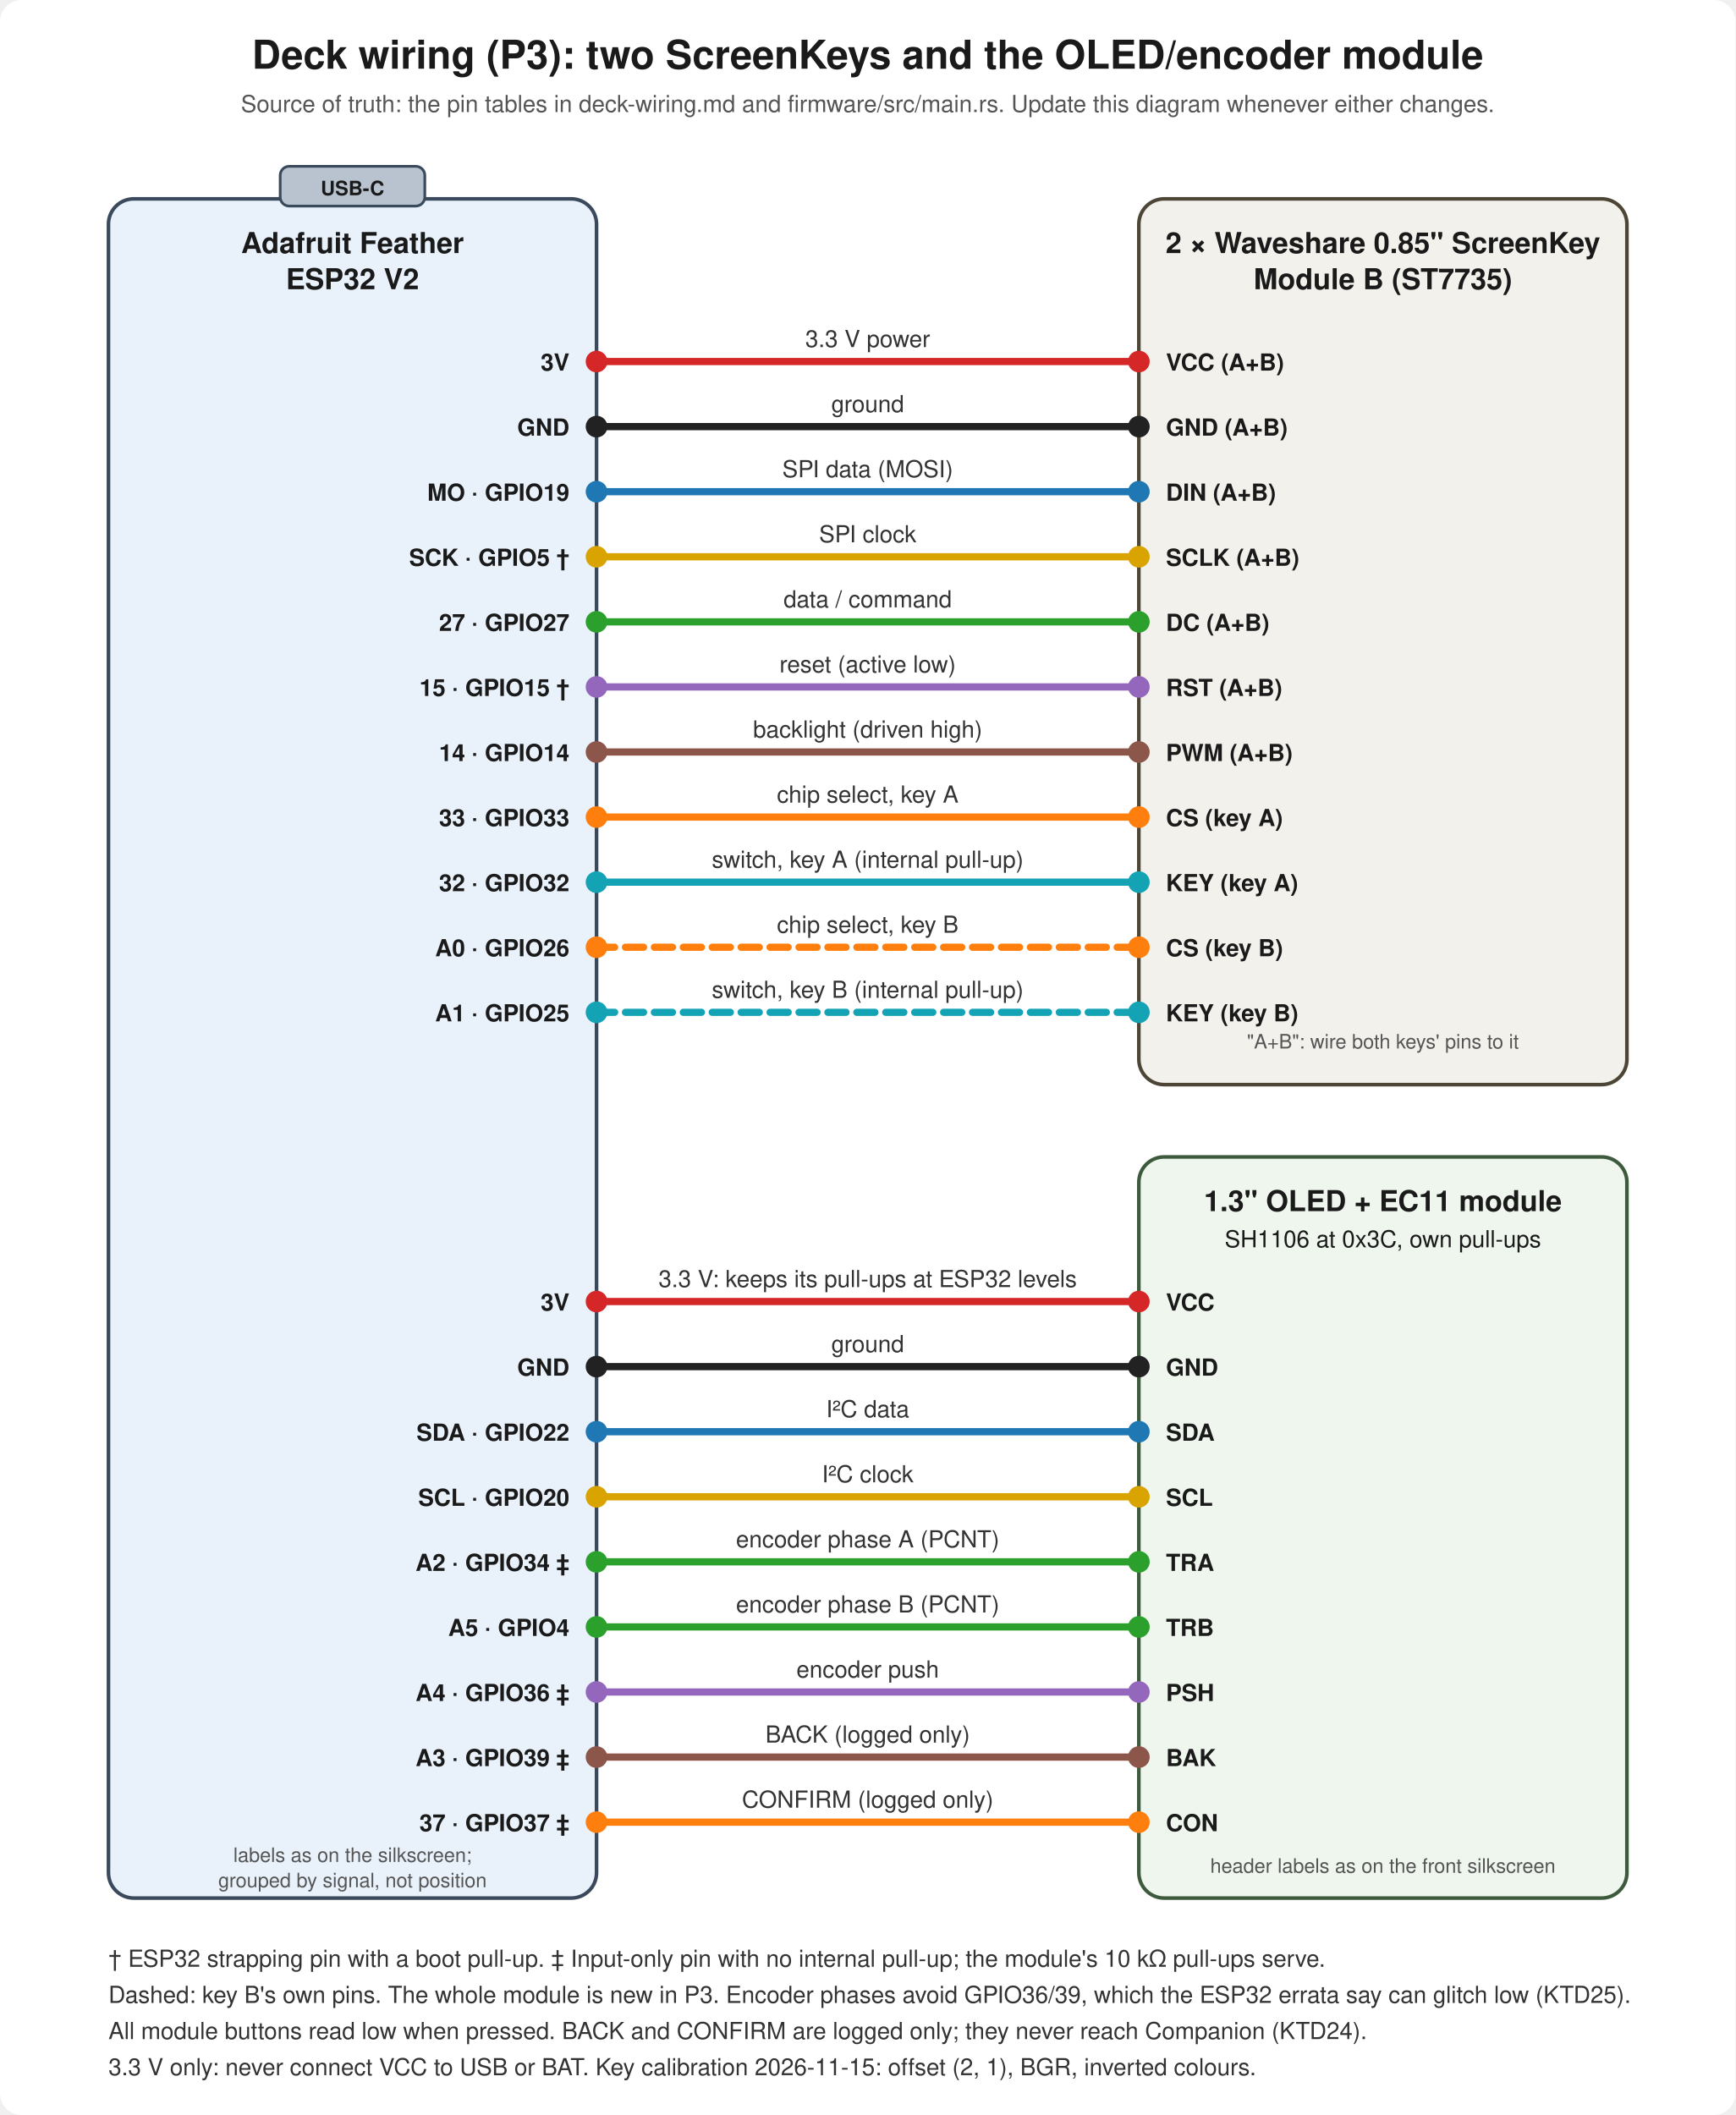
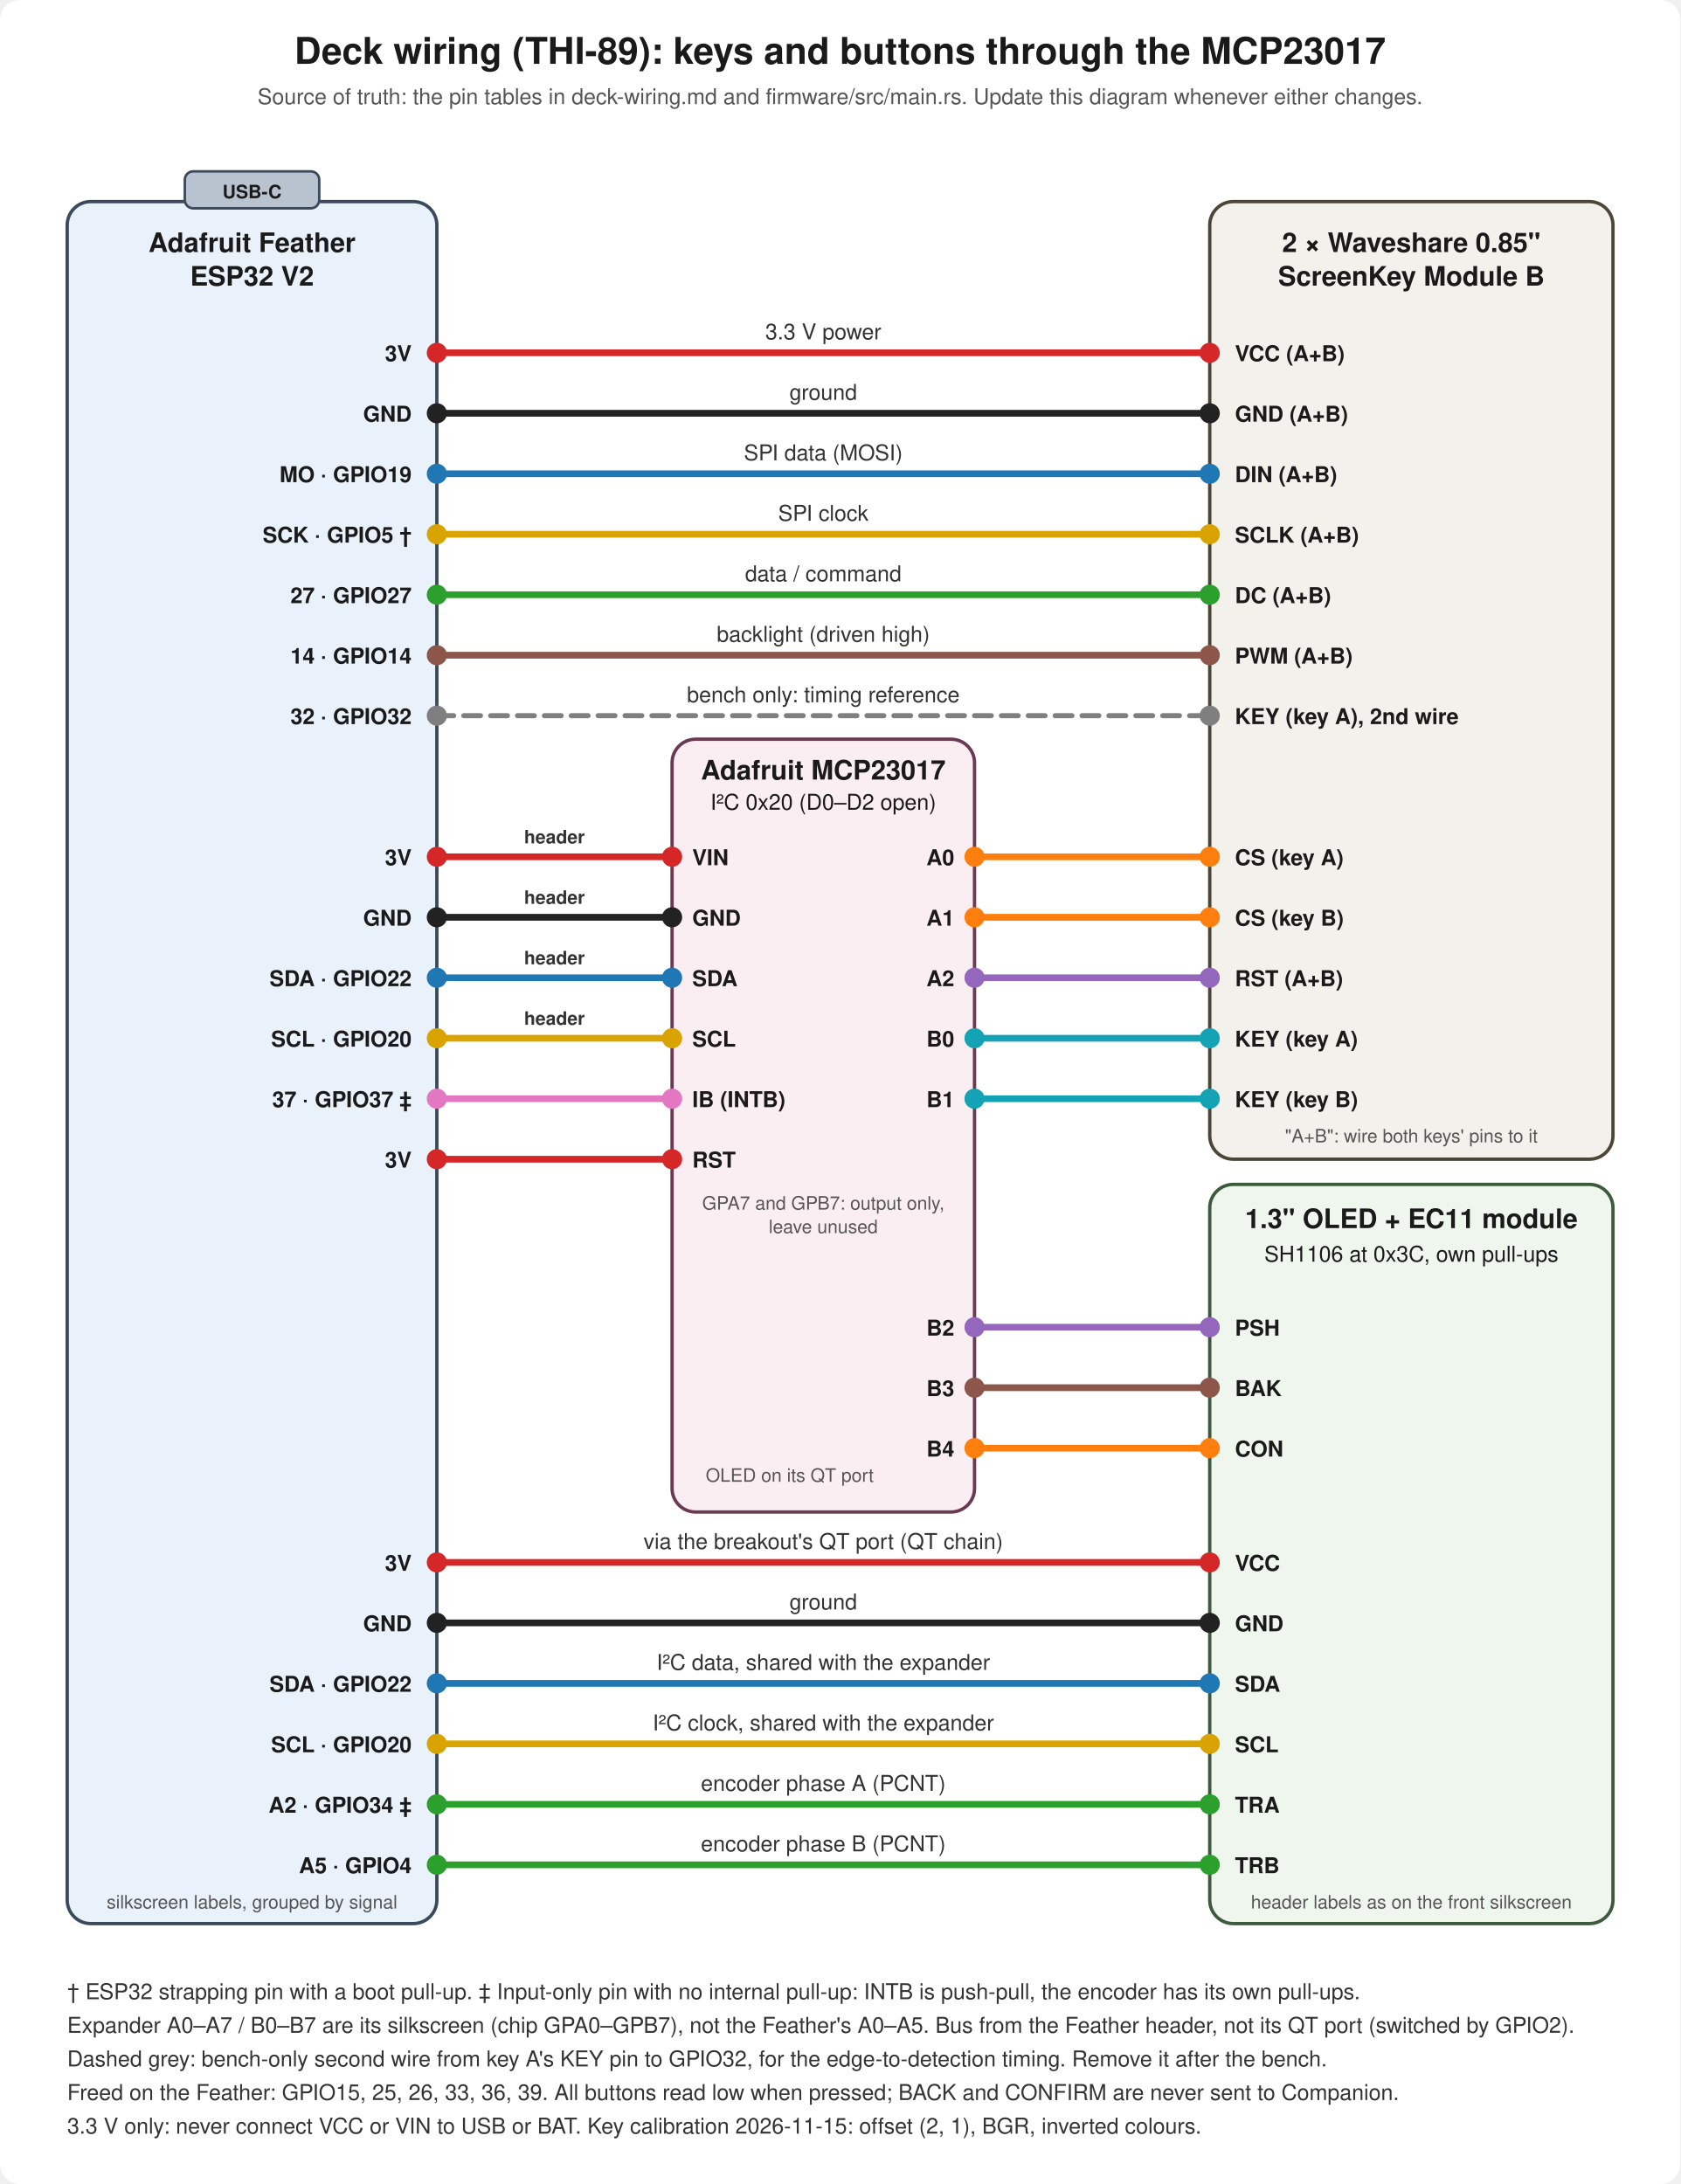
- <svg xmlns="http://www.w3.org/2000/svg" width="960" height="1170" viewBox="0 0 960 1170" font-family="Helvetica, Arial, sans-serif" role="img" aria-labelledby="title desc">
-   <rect x="0" y="0" width="960" height="1170" rx="12" fill="#ffffff" />
-   <text x="480" y="38" text-anchor="middle" font-size="22" font-weight="700" fill="#1a1a1a">Deck wiring (P3): two ScreenKeys and the OLED/encoder module</text>
-   <text x="480" y="62" text-anchor="middle" font-size="13" fill="#555">Source of truth: the pin tables in deck-wiring.md and firmware/src/main.rs. Update this diagram whenever either changes.</text>
-   <rect x="60" y="110" width="270" height="940" rx="14" fill="#e9f1fb" stroke="#3a4a5c" stroke-width="2" />
-   <rect x="155" y="92" width="80" height="22" rx="5" fill="#b9c3cf" stroke="#3a4a5c" stroke-width="1.5" />
-   <text x="195" y="108" text-anchor="middle" font-size="11" font-weight="700" fill="#1a1a1a">USB-C</text>
-   <text x="195" y="140" text-anchor="middle" font-size="16" font-weight="700" fill="#1a1a1a">Adafruit Feather</text>
-   <text x="195" y="160" text-anchor="middle" font-size="16" font-weight="700" fill="#1a1a1a">ESP32 V2</text>
-   <text x="195" y="1030" text-anchor="middle" font-size="11" fill="#555">labels as on the silkscreen;</text>
-   <text x="195" y="1044" text-anchor="middle" font-size="11" fill="#555">grouped by signal, not position</text>
-   <rect x="630" y="110" width="270" height="490" rx="14" fill="#f3f1ec" stroke="#4d4636" stroke-width="2" />
-   <text x="765" y="140" text-anchor="middle" font-size="16" font-weight="700" fill="#1a1a1a">2 × Waveshare 0.85" ScreenKey</text>
-   <text x="765" y="160" text-anchor="middle" font-size="16" font-weight="700" fill="#1a1a1a">Module B (ST7735)</text>
-   <text x="765" y="580" text-anchor="middle" font-size="11" fill="#555">"A+B": wire both keys' pins to it</text>
-   <rect x="630" y="640" width="270" height="410" rx="14" fill="#eef6ee" stroke="#3d5a3d" stroke-width="2" />
-   <text x="765" y="670" text-anchor="middle" font-size="16" font-weight="700" fill="#1a1a1a">1.3" OLED + EC11 module</text>
-   <text x="765" y="690" text-anchor="middle" font-size="13" fill="#1a1a1a">SH1106 at 0x3C, own pull-ups</text>
-   <text x="765" y="1036" text-anchor="middle" font-size="11" fill="#555">header labels as on the front silkscreen</text>
+ <svg xmlns="http://www.w3.org/2000/svg" width="1000" height="1300" viewBox="0 0 1000 1300" font-family="Helvetica, Arial, sans-serif" role="img" aria-labelledby="title desc">
+   <rect x="0" y="0" width="1000" height="1300" rx="12" fill="#ffffff" />
+   <text x="500" y="38" text-anchor="middle" font-size="22" font-weight="700" fill="#1a1a1a">Deck wiring (THI-89): keys and buttons through the MCP23017</text>
+   <text x="500" y="62" text-anchor="middle" font-size="13" fill="#555">Source of truth: the pin tables in deck-wiring.md and firmware/src/main.rs. Update this diagram whenever either changes.</text>
+   <rect x="40" y="120" width="220" height="1025" rx="14" fill="#e9f1fb" stroke="#3a4a5c" stroke-width="2" />
+   <rect x="110" y="102" width="80" height="22" rx="5" fill="#b9c3cf" stroke="#3a4a5c" stroke-width="1.5" />
+   <text x="150" y="118" text-anchor="middle" font-size="11" font-weight="700" fill="#1a1a1a">USB-C</text>
+   <text x="150" y="150" text-anchor="middle" font-size="16" font-weight="700" fill="#1a1a1a">Adafruit Feather</text>
+   <text x="150" y="170" text-anchor="middle" font-size="16" font-weight="700" fill="#1a1a1a">ESP32 V2</text>
+   <text x="150" y="1136" text-anchor="middle" font-size="11" fill="#555">silkscreen labels, grouped by signal</text>
+   <rect x="400" y="440" width="180" height="460" rx="14" fill="#fbeef3" stroke="#6b3a52" stroke-width="2" />
+   <text x="490" y="464" text-anchor="middle" font-size="16" font-weight="700" fill="#1a1a1a">Adafruit MCP23017</text>
+   <text x="490" y="482" text-anchor="middle" font-size="13" fill="#1a1a1a">I²C 0x20 (D0–D2 open)</text>
+   <text x="490" y="720" text-anchor="middle" font-size="11" fill="#555">GPA7 and GPB7: output only,</text>
+   <text x="490" y="734" text-anchor="middle" font-size="11" fill="#555">leave unused</text>
+   <text x="470" y="882" text-anchor="middle" font-size="11" fill="#555">OLED on its QT port</text>
+   <text x="470" y="895" text-anchor="middle" font-size="11" fill="#555" />
+   <rect x="720" y="120" width="240" height="570" rx="14" fill="#f3f1ec" stroke="#4d4636" stroke-width="2" />
+   <text x="840" y="150" text-anchor="middle" font-size="16" font-weight="700" fill="#1a1a1a">2 × Waveshare 0.85"</text>
+   <text x="840" y="170" text-anchor="middle" font-size="16" font-weight="700" fill="#1a1a1a">ScreenKey Module B</text>
+   <text x="840" y="680" text-anchor="middle" font-size="11" fill="#555">"A+B": wire both keys' pins to it</text>
+   <rect x="720" y="705" width="240" height="440" rx="14" fill="#eef6ee" stroke="#3d5a3d" stroke-width="2" />
+   <text x="840" y="731" text-anchor="middle" font-size="16" font-weight="700" fill="#1a1a1a">1.3" OLED + EC11 module</text>
+   <text x="840" y="751" text-anchor="middle" font-size="13" fill="#1a1a1a">SH1106 at 0x3C, own pull-ups</text>
+   <text x="840" y="1136" text-anchor="middle" font-size="11" fill="#555">header labels as on the front silkscreen</text>
  <g font-size="13">
-     <line x1="330" y1="200" x2="630" y2="200" stroke="#d62728" stroke-width="4" stroke-linecap="round" />
-     <circle cx="330" cy="200" r="6" fill="#d62728" />
-     <circle cx="630" cy="200" r="6" fill="#d62728" />
-     <text x="315" y="205" text-anchor="end" font-weight="700" fill="#1a1a1a">3V</text>
-     <text x="645" y="205" font-weight="700" fill="#1a1a1a">VCC (A+B)</text>
-     <text x="480" y="192" text-anchor="middle" fill="#333">3.3 V power</text>
-     <line x1="330" y1="236" x2="630" y2="236" stroke="#222222" stroke-width="4" stroke-linecap="round" />
-     <circle cx="330" cy="236" r="6" fill="#222222" />
-     <circle cx="630" cy="236" r="6" fill="#222222" />
-     <text x="315" y="241" text-anchor="end" font-weight="700" fill="#1a1a1a">GND</text>
-     <text x="645" y="241" font-weight="700" fill="#1a1a1a">GND (A+B)</text>
-     <text x="480" y="228" text-anchor="middle" fill="#333">ground</text>
-     <line x1="330" y1="272" x2="630" y2="272" stroke="#1f77b4" stroke-width="4" stroke-linecap="round" />
-     <circle cx="330" cy="272" r="6" fill="#1f77b4" />
-     <circle cx="630" cy="272" r="6" fill="#1f77b4" />
-     <text x="315" y="277" text-anchor="end" font-weight="700" fill="#1a1a1a">MO · GPIO19</text>
-     <text x="645" y="277" font-weight="700" fill="#1a1a1a">DIN (A+B)</text>
-     <text x="480" y="264" text-anchor="middle" fill="#333">SPI data (MOSI)</text>
-     <line x1="330" y1="308" x2="630" y2="308" stroke="#d9a400" stroke-width="4" stroke-linecap="round" />
-     <circle cx="330" cy="308" r="6" fill="#d9a400" />
-     <circle cx="630" cy="308" r="6" fill="#d9a400" />
-     <text x="315" y="313" text-anchor="end" font-weight="700" fill="#1a1a1a">SCK · GPIO5 †</text>
-     <text x="645" y="313" font-weight="700" fill="#1a1a1a">SCLK (A+B)</text>
-     <text x="480" y="300" text-anchor="middle" fill="#333">SPI clock</text>
-     <line x1="330" y1="344" x2="630" y2="344" stroke="#2ca02c" stroke-width="4" stroke-linecap="round" />
-     <circle cx="330" cy="344" r="6" fill="#2ca02c" />
-     <circle cx="630" cy="344" r="6" fill="#2ca02c" />
-     <text x="315" y="349" text-anchor="end" font-weight="700" fill="#1a1a1a">27 · GPIO27</text>
-     <text x="645" y="349" font-weight="700" fill="#1a1a1a">DC (A+B)</text>
-     <text x="480" y="336" text-anchor="middle" fill="#333">data / command</text>
-     <line x1="330" y1="380" x2="630" y2="380" stroke="#9467bd" stroke-width="4" stroke-linecap="round" />
-     <circle cx="330" cy="380" r="6" fill="#9467bd" />
-     <circle cx="630" cy="380" r="6" fill="#9467bd" />
-     <text x="315" y="385" text-anchor="end" font-weight="700" fill="#1a1a1a">15 · GPIO15 †</text>
-     <text x="645" y="385" font-weight="700" fill="#1a1a1a">RST (A+B)</text>
-     <text x="480" y="372" text-anchor="middle" fill="#333">reset (active low)</text>
-     <line x1="330" y1="416" x2="630" y2="416" stroke="#8c564b" stroke-width="4" stroke-linecap="round" />
-     <circle cx="330" cy="416" r="6" fill="#8c564b" />
-     <circle cx="630" cy="416" r="6" fill="#8c564b" />
-     <text x="315" y="421" text-anchor="end" font-weight="700" fill="#1a1a1a">14 · GPIO14</text>
-     <text x="645" y="421" font-weight="700" fill="#1a1a1a">PWM (A+B)</text>
-     <text x="480" y="408" text-anchor="middle" fill="#333">backlight (driven high)</text>
-     <line x1="330" y1="452" x2="630" y2="452" stroke="#ff7f0e" stroke-width="4" stroke-linecap="round" />
-     <circle cx="330" cy="452" r="6" fill="#ff7f0e" />
-     <circle cx="630" cy="452" r="6" fill="#ff7f0e" />
-     <text x="315" y="457" text-anchor="end" font-weight="700" fill="#1a1a1a">33 · GPIO33</text>
-     <text x="645" y="457" font-weight="700" fill="#1a1a1a">CS (key A)</text>
-     <text x="480" y="444" text-anchor="middle" fill="#333">chip select, key A</text>
-     <line x1="330" y1="488" x2="630" y2="488" stroke="#13a3b5" stroke-width="4" stroke-linecap="round" />
-     <circle cx="330" cy="488" r="6" fill="#13a3b5" />
-     <circle cx="630" cy="488" r="6" fill="#13a3b5" />
-     <text x="315" y="493" text-anchor="end" font-weight="700" fill="#1a1a1a">32 · GPIO32</text>
-     <text x="645" y="493" font-weight="700" fill="#1a1a1a">KEY (key A)</text>
-     <text x="480" y="480" text-anchor="middle" fill="#333">switch, key A (internal pull-up)</text>
-     <line x1="330" y1="524" x2="630" y2="524" stroke="#ff7f0e" stroke-width="4" stroke-linecap="round" stroke-dasharray="10 6" />
-     <circle cx="330" cy="524" r="6" fill="#ff7f0e" />
-     <circle cx="630" cy="524" r="6" fill="#ff7f0e" />
-     <text x="315" y="529" text-anchor="end" font-weight="700" fill="#1a1a1a">A0 · GPIO26</text>
-     <text x="645" y="529" font-weight="700" fill="#1a1a1a">CS (key B)</text>
-     <text x="480" y="516" text-anchor="middle" fill="#333">chip select, key B</text>
-     <line x1="330" y1="560" x2="630" y2="560" stroke="#13a3b5" stroke-width="4" stroke-linecap="round" stroke-dasharray="10 6" />
-     <circle cx="330" cy="560" r="6" fill="#13a3b5" />
-     <circle cx="630" cy="560" r="6" fill="#13a3b5" />
-     <text x="315" y="565" text-anchor="end" font-weight="700" fill="#1a1a1a">A1 · GPIO25</text>
-     <text x="645" y="565" font-weight="700" fill="#1a1a1a">KEY (key B)</text>
-     <text x="480" y="552" text-anchor="middle" fill="#333">switch, key B (internal pull-up)</text>
+     <line x1="260" y1="210" x2="720" y2="210" stroke="#d62728" stroke-width="4" stroke-linecap="round" />
+     <circle cx="260" cy="210" r="6" fill="#d62728" />
+     <circle cx="720" cy="210" r="6" fill="#d62728" />
+     <text x="245" y="215" text-anchor="end" font-weight="700" fill="#1a1a1a">3V</text>
+     <text x="735" y="215" font-weight="700" fill="#1a1a1a">VCC (A+B)</text>
+     <text x="490" y="202" text-anchor="middle" fill="#333">3.3 V power</text>
+     <line x1="260" y1="246" x2="720" y2="246" stroke="#222222" stroke-width="4" stroke-linecap="round" />
+     <circle cx="260" cy="246" r="6" fill="#222222" />
+     <circle cx="720" cy="246" r="6" fill="#222222" />
+     <text x="245" y="251" text-anchor="end" font-weight="700" fill="#1a1a1a">GND</text>
+     <text x="735" y="251" font-weight="700" fill="#1a1a1a">GND (A+B)</text>
+     <text x="490" y="238" text-anchor="middle" fill="#333">ground</text>
+     <line x1="260" y1="282" x2="720" y2="282" stroke="#1f77b4" stroke-width="4" stroke-linecap="round" />
+     <circle cx="260" cy="282" r="6" fill="#1f77b4" />
+     <circle cx="720" cy="282" r="6" fill="#1f77b4" />
+     <text x="245" y="287" text-anchor="end" font-weight="700" fill="#1a1a1a">MO · GPIO19</text>
+     <text x="735" y="287" font-weight="700" fill="#1a1a1a">DIN (A+B)</text>
+     <text x="490" y="274" text-anchor="middle" fill="#333">SPI data (MOSI)</text>
+     <line x1="260" y1="318" x2="720" y2="318" stroke="#d9a400" stroke-width="4" stroke-linecap="round" />
+     <circle cx="260" cy="318" r="6" fill="#d9a400" />
+     <circle cx="720" cy="318" r="6" fill="#d9a400" />
+     <text x="245" y="323" text-anchor="end" font-weight="700" fill="#1a1a1a">SCK · GPIO5 †</text>
+     <text x="735" y="323" font-weight="700" fill="#1a1a1a">SCLK (A+B)</text>
+     <text x="490" y="310" text-anchor="middle" fill="#333">SPI clock</text>
+     <line x1="260" y1="354" x2="720" y2="354" stroke="#2ca02c" stroke-width="4" stroke-linecap="round" />
+     <circle cx="260" cy="354" r="6" fill="#2ca02c" />
+     <circle cx="720" cy="354" r="6" fill="#2ca02c" />
+     <text x="245" y="359" text-anchor="end" font-weight="700" fill="#1a1a1a">27 · GPIO27</text>
+     <text x="735" y="359" font-weight="700" fill="#1a1a1a">DC (A+B)</text>
+     <text x="490" y="346" text-anchor="middle" fill="#333">data / command</text>
+     <line x1="260" y1="390" x2="720" y2="390" stroke="#8c564b" stroke-width="4" stroke-linecap="round" />
+     <circle cx="260" cy="390" r="6" fill="#8c564b" />
+     <circle cx="720" cy="390" r="6" fill="#8c564b" />
+     <text x="245" y="395" text-anchor="end" font-weight="700" fill="#1a1a1a">14 · GPIO14</text>
+     <text x="735" y="395" font-weight="700" fill="#1a1a1a">PWM (A+B)</text>
+     <text x="490" y="382" text-anchor="middle" fill="#333">backlight (driven high)</text>
+     <line x1="260" y1="426" x2="720" y2="426" stroke="#7f7f7f" stroke-width="3" stroke-linecap="round" stroke-dasharray="10 6" />
+     <circle cx="260" cy="426" r="6" fill="#7f7f7f" />
+     <circle cx="720" cy="426" r="6" fill="#7f7f7f" />
+     <text x="245" y="431" text-anchor="end" font-weight="700" fill="#1a1a1a">32 · GPIO32</text>
+     <text x="735" y="431" font-weight="700" fill="#1a1a1a">KEY (key A), 2nd wire</text>
+     <text x="490" y="418" text-anchor="middle" fill="#333">bench only: timing reference</text>
  </g>
  <g font-size="13">
-     <line x1="330" y1="720" x2="630" y2="720" stroke="#d62728" stroke-width="4" stroke-linecap="round" />
-     <circle cx="330" cy="720" r="6" fill="#d62728" />
-     <circle cx="630" cy="720" r="6" fill="#d62728" />
-     <text x="315" y="725" text-anchor="end" font-weight="700" fill="#1a1a1a">3V</text>
-     <text x="645" y="725" font-weight="700" fill="#1a1a1a">VCC</text>
-     <text x="480" y="712" text-anchor="middle" fill="#333">3.3 V: keeps its pull-ups at ESP32 levels</text>
-     <line x1="330" y1="756" x2="630" y2="756" stroke="#222222" stroke-width="4" stroke-linecap="round" />
-     <circle cx="330" cy="756" r="6" fill="#222222" />
-     <circle cx="630" cy="756" r="6" fill="#222222" />
-     <text x="315" y="761" text-anchor="end" font-weight="700" fill="#1a1a1a">GND</text>
-     <text x="645" y="761" font-weight="700" fill="#1a1a1a">GND</text>
-     <text x="480" y="748" text-anchor="middle" fill="#333">ground</text>
-     <line x1="330" y1="792" x2="630" y2="792" stroke="#1f77b4" stroke-width="4" stroke-linecap="round" />
-     <circle cx="330" cy="792" r="6" fill="#1f77b4" />
-     <circle cx="630" cy="792" r="6" fill="#1f77b4" />
-     <text x="315" y="797" text-anchor="end" font-weight="700" fill="#1a1a1a">SDA · GPIO22</text>
-     <text x="645" y="797" font-weight="700" fill="#1a1a1a">SDA</text>
-     <text x="480" y="784" text-anchor="middle" fill="#333">I²C data</text>
-     <line x1="330" y1="828" x2="630" y2="828" stroke="#d9a400" stroke-width="4" stroke-linecap="round" />
-     <circle cx="330" cy="828" r="6" fill="#d9a400" />
-     <circle cx="630" cy="828" r="6" fill="#d9a400" />
-     <text x="315" y="833" text-anchor="end" font-weight="700" fill="#1a1a1a">SCL · GPIO20</text>
-     <text x="645" y="833" font-weight="700" fill="#1a1a1a">SCL</text>
-     <text x="480" y="820" text-anchor="middle" fill="#333">I²C clock</text>
-     <line x1="330" y1="864" x2="630" y2="864" stroke="#2ca02c" stroke-width="4" stroke-linecap="round" />
-     <circle cx="330" cy="864" r="6" fill="#2ca02c" />
-     <circle cx="630" cy="864" r="6" fill="#2ca02c" />
-     <text x="315" y="869" text-anchor="end" font-weight="700" fill="#1a1a1a">A2 · GPIO34 ‡</text>
-     <text x="645" y="869" font-weight="700" fill="#1a1a1a">TRA</text>
-     <text x="480" y="856" text-anchor="middle" fill="#333">encoder phase A (PCNT)</text>
-     <line x1="330" y1="900" x2="630" y2="900" stroke="#2ca02c" stroke-width="4" stroke-linecap="round" />
-     <circle cx="330" cy="900" r="6" fill="#2ca02c" />
-     <circle cx="630" cy="900" r="6" fill="#2ca02c" />
-     <text x="315" y="905" text-anchor="end" font-weight="700" fill="#1a1a1a">A5 · GPIO4</text>
-     <text x="645" y="905" font-weight="700" fill="#1a1a1a">TRB</text>
-     <text x="480" y="892" text-anchor="middle" fill="#333">encoder phase B (PCNT)</text>
-     <line x1="330" y1="936" x2="630" y2="936" stroke="#9467bd" stroke-width="4" stroke-linecap="round" />
-     <circle cx="330" cy="936" r="6" fill="#9467bd" />
-     <circle cx="630" cy="936" r="6" fill="#9467bd" />
-     <text x="315" y="941" text-anchor="end" font-weight="700" fill="#1a1a1a">A4 · GPIO36 ‡</text>
-     <text x="645" y="941" font-weight="700" fill="#1a1a1a">PSH</text>
-     <text x="480" y="928" text-anchor="middle" fill="#333">encoder push</text>
-     <line x1="330" y1="972" x2="630" y2="972" stroke="#8c564b" stroke-width="4" stroke-linecap="round" />
-     <circle cx="330" cy="972" r="6" fill="#8c564b" />
-     <circle cx="630" cy="972" r="6" fill="#8c564b" />
-     <text x="315" y="977" text-anchor="end" font-weight="700" fill="#1a1a1a">A3 · GPIO39 ‡</text>
-     <text x="645" y="977" font-weight="700" fill="#1a1a1a">BAK</text>
-     <text x="480" y="964" text-anchor="middle" fill="#333">BACK (logged only)</text>
-     <line x1="330" y1="1008" x2="630" y2="1008" stroke="#ff7f0e" stroke-width="4" stroke-linecap="round" />
-     <circle cx="330" cy="1008" r="6" fill="#ff7f0e" />
-     <circle cx="630" cy="1008" r="6" fill="#ff7f0e" />
-     <text x="315" y="1013" text-anchor="end" font-weight="700" fill="#1a1a1a">37 · GPIO37 ‡</text>
-     <text x="645" y="1013" font-weight="700" fill="#1a1a1a">CON</text>
-     <text x="480" y="1000" text-anchor="middle" fill="#333">CONFIRM (logged only)</text>
+     <line x1="260" y1="510" x2="400" y2="510" stroke="#d62728" stroke-width="4" stroke-linecap="round" />
+     <circle cx="260" cy="510" r="6" fill="#d62728" />
+     <circle cx="400" cy="510" r="6" fill="#d62728" />
+     <text x="245" y="515" text-anchor="end" font-weight="700" fill="#1a1a1a">3V</text>
+     <text x="412" y="515" font-weight="700" fill="#1a1a1a">VIN</text>
+     <text x="330" y="502" text-anchor="middle" font-size="11" font-weight="700" fill="#333">header</text>
+     <line x1="260" y1="546" x2="400" y2="546" stroke="#222222" stroke-width="4" stroke-linecap="round" />
+     <circle cx="260" cy="546" r="6" fill="#222222" />
+     <circle cx="400" cy="546" r="6" fill="#222222" />
+     <text x="245" y="551" text-anchor="end" font-weight="700" fill="#1a1a1a">GND</text>
+     <text x="412" y="551" font-weight="700" fill="#1a1a1a">GND</text>
+     <text x="330" y="538" text-anchor="middle" font-size="11" font-weight="700" fill="#333">header</text>
+     <line x1="260" y1="582" x2="400" y2="582" stroke="#1f77b4" stroke-width="4" stroke-linecap="round" />
+     <circle cx="260" cy="582" r="6" fill="#1f77b4" />
+     <circle cx="400" cy="582" r="6" fill="#1f77b4" />
+     <text x="245" y="587" text-anchor="end" font-weight="700" fill="#1a1a1a">SDA · GPIO22</text>
+     <text x="412" y="587" font-weight="700" fill="#1a1a1a">SDA</text>
+     <text x="330" y="574" text-anchor="middle" font-size="11" font-weight="700" fill="#333">header</text>
+     <line x1="260" y1="618" x2="400" y2="618" stroke="#d9a400" stroke-width="4" stroke-linecap="round" />
+     <circle cx="260" cy="618" r="6" fill="#d9a400" />
+     <circle cx="400" cy="618" r="6" fill="#d9a400" />
+     <text x="245" y="623" text-anchor="end" font-weight="700" fill="#1a1a1a">SCL · GPIO20</text>
+     <text x="412" y="623" font-weight="700" fill="#1a1a1a">SCL</text>
+     <text x="330" y="610" text-anchor="middle" font-size="11" font-weight="700" fill="#333">header</text>
+     <line x1="260" y1="654" x2="400" y2="654" stroke="#e377c2" stroke-width="4" stroke-linecap="round" />
+     <circle cx="260" cy="654" r="6" fill="#e377c2" />
+     <circle cx="400" cy="654" r="6" fill="#e377c2" />
+     <text x="245" y="659" text-anchor="end" font-weight="700" fill="#1a1a1a">37 · GPIO37 ‡</text>
+     <text x="412" y="659" font-weight="700" fill="#1a1a1a">IB (INTB)</text>
+     <line x1="260" y1="690" x2="400" y2="690" stroke="#d62728" stroke-width="4" stroke-linecap="round" />
+     <circle cx="260" cy="690" r="6" fill="#d62728" />
+     <circle cx="400" cy="690" r="6" fill="#d62728" />
+     <text x="245" y="695" text-anchor="end" font-weight="700" fill="#1a1a1a">3V</text>
+     <text x="412" y="695" font-weight="700" fill="#1a1a1a">RST</text>
+   </g>
+   <g font-size="13">
+     <line x1="580" y1="510" x2="720" y2="510" stroke="#ff7f0e" stroke-width="4" stroke-linecap="round" />
+     <circle cx="580" cy="510" r="6" fill="#ff7f0e" />
+     <circle cx="720" cy="510" r="6" fill="#ff7f0e" />
+     <text x="568" y="515" text-anchor="end" font-weight="700" fill="#1a1a1a">A0</text>
+     <text x="735" y="515" font-weight="700" fill="#1a1a1a">CS (key A)</text>
+     <line x1="580" y1="546" x2="720" y2="546" stroke="#ff7f0e" stroke-width="4" stroke-linecap="round" />
+     <circle cx="580" cy="546" r="6" fill="#ff7f0e" />
+     <circle cx="720" cy="546" r="6" fill="#ff7f0e" />
+     <text x="568" y="551" text-anchor="end" font-weight="700" fill="#1a1a1a">A1</text>
+     <text x="735" y="551" font-weight="700" fill="#1a1a1a">CS (key B)</text>
+     <line x1="580" y1="582" x2="720" y2="582" stroke="#9467bd" stroke-width="4" stroke-linecap="round" />
+     <circle cx="580" cy="582" r="6" fill="#9467bd" />
+     <circle cx="720" cy="582" r="6" fill="#9467bd" />
+     <text x="568" y="587" text-anchor="end" font-weight="700" fill="#1a1a1a">A2</text>
+     <text x="735" y="587" font-weight="700" fill="#1a1a1a">RST (A+B)</text>
+     <line x1="580" y1="618" x2="720" y2="618" stroke="#13a3b5" stroke-width="4" stroke-linecap="round" />
+     <circle cx="580" cy="618" r="6" fill="#13a3b5" />
+     <circle cx="720" cy="618" r="6" fill="#13a3b5" />
+     <text x="568" y="623" text-anchor="end" font-weight="700" fill="#1a1a1a">B0</text>
+     <text x="735" y="623" font-weight="700" fill="#1a1a1a">KEY (key A)</text>
+     <line x1="580" y1="654" x2="720" y2="654" stroke="#13a3b5" stroke-width="4" stroke-linecap="round" />
+     <circle cx="580" cy="654" r="6" fill="#13a3b5" />
+     <circle cx="720" cy="654" r="6" fill="#13a3b5" />
+     <text x="568" y="659" text-anchor="end" font-weight="700" fill="#1a1a1a">B1</text>
+     <text x="735" y="659" font-weight="700" fill="#1a1a1a">KEY (key B)</text>
+   </g>
+   <g font-size="13">
+     <line x1="580" y1="790" x2="720" y2="790" stroke="#9467bd" stroke-width="4" stroke-linecap="round" />
+     <circle cx="580" cy="790" r="6" fill="#9467bd" />
+     <circle cx="720" cy="790" r="6" fill="#9467bd" />
+     <text x="568" y="795" text-anchor="end" font-weight="700" fill="#1a1a1a">B2</text>
+     <text x="735" y="795" font-weight="700" fill="#1a1a1a">PSH</text>
+     <line x1="580" y1="826" x2="720" y2="826" stroke="#8c564b" stroke-width="4" stroke-linecap="round" />
+     <circle cx="580" cy="826" r="6" fill="#8c564b" />
+     <circle cx="720" cy="826" r="6" fill="#8c564b" />
+     <text x="568" y="831" text-anchor="end" font-weight="700" fill="#1a1a1a">B3</text>
+     <text x="735" y="831" font-weight="700" fill="#1a1a1a">BAK</text>
+     <line x1="580" y1="862" x2="720" y2="862" stroke="#ff7f0e" stroke-width="4" stroke-linecap="round" />
+     <circle cx="580" cy="862" r="6" fill="#ff7f0e" />
+     <circle cx="720" cy="862" r="6" fill="#ff7f0e" />
+     <text x="568" y="867" text-anchor="end" font-weight="700" fill="#1a1a1a">B4</text>
+     <text x="735" y="867" font-weight="700" fill="#1a1a1a">CON</text>
+   </g>
+   <g font-size="13">
+     <line x1="260" y1="930" x2="720" y2="930" stroke="#d62728" stroke-width="4" stroke-linecap="round" />
+     <circle cx="260" cy="930" r="6" fill="#d62728" />
+     <circle cx="720" cy="930" r="6" fill="#d62728" />
+     <text x="245" y="935" text-anchor="end" font-weight="700" fill="#1a1a1a">3V</text>
+     <text x="735" y="935" font-weight="700" fill="#1a1a1a">VCC</text>
+     <text x="490" y="922" text-anchor="middle" fill="#333">via the breakout's QT port (QT chain)</text>
+     <line x1="260" y1="966" x2="720" y2="966" stroke="#222222" stroke-width="4" stroke-linecap="round" />
+     <circle cx="260" cy="966" r="6" fill="#222222" />
+     <circle cx="720" cy="966" r="6" fill="#222222" />
+     <text x="245" y="971" text-anchor="end" font-weight="700" fill="#1a1a1a">GND</text>
+     <text x="735" y="971" font-weight="700" fill="#1a1a1a">GND</text>
+     <text x="490" y="958" text-anchor="middle" fill="#333">ground</text>
+     <line x1="260" y1="1002" x2="720" y2="1002" stroke="#1f77b4" stroke-width="4" stroke-linecap="round" />
+     <circle cx="260" cy="1002" r="6" fill="#1f77b4" />
+     <circle cx="720" cy="1002" r="6" fill="#1f77b4" />
+     <text x="245" y="1007" text-anchor="end" font-weight="700" fill="#1a1a1a">SDA · GPIO22</text>
+     <text x="735" y="1007" font-weight="700" fill="#1a1a1a">SDA</text>
+     <text x="490" y="994" text-anchor="middle" fill="#333">I²C data, shared with the expander</text>
+     <line x1="260" y1="1038" x2="720" y2="1038" stroke="#d9a400" stroke-width="4" stroke-linecap="round" />
+     <circle cx="260" cy="1038" r="6" fill="#d9a400" />
+     <circle cx="720" cy="1038" r="6" fill="#d9a400" />
+     <text x="245" y="1043" text-anchor="end" font-weight="700" fill="#1a1a1a">SCL · GPIO20</text>
+     <text x="735" y="1043" font-weight="700" fill="#1a1a1a">SCL</text>
+     <text x="490" y="1030" text-anchor="middle" fill="#333">I²C clock, shared with the expander</text>
+     <line x1="260" y1="1074" x2="720" y2="1074" stroke="#2ca02c" stroke-width="4" stroke-linecap="round" />
+     <circle cx="260" cy="1074" r="6" fill="#2ca02c" />
+     <circle cx="720" cy="1074" r="6" fill="#2ca02c" />
+     <text x="245" y="1079" text-anchor="end" font-weight="700" fill="#1a1a1a">A2 · GPIO34 ‡</text>
+     <text x="735" y="1079" font-weight="700" fill="#1a1a1a">TRA</text>
+     <text x="490" y="1066" text-anchor="middle" fill="#333">encoder phase A (PCNT)</text>
+     <line x1="260" y1="1110" x2="720" y2="1110" stroke="#2ca02c" stroke-width="4" stroke-linecap="round" />
+     <circle cx="260" cy="1110" r="6" fill="#2ca02c" />
+     <circle cx="720" cy="1110" r="6" fill="#2ca02c" />
+     <text x="245" y="1115" text-anchor="end" font-weight="700" fill="#1a1a1a">A5 · GPIO4</text>
+     <text x="735" y="1115" font-weight="700" fill="#1a1a1a">TRB</text>
+     <text x="490" y="1102" text-anchor="middle" fill="#333">encoder phase B (PCNT)</text>
  </g>
  <g font-size="13" fill="#333">
-     <text x="60" y="1088">† ESP32 strapping pin with a boot pull-up. ‡ Input-only pin with no internal pull-up; the module's 10 kΩ pull-ups serve.</text>
-     <text x="60" y="1108">Dashed: key B's own pins. The whole module is new in P3. Encoder phases avoid GPIO36/39, which the ESP32 errata say can glitch low (KTD25).</text>
-     <text x="60" y="1128">All module buttons read low when pressed. BACK and CONFIRM are logged only; they never reach Companion (KTD24).</text>
-     <text x="60" y="1148">3.3 V only: never connect VCC to USB or BAT. Key calibration 2026-11-15: offset (2, 1), BGR, inverted colours.</text>
+     <text x="40" y="1190">† ESP32 strapping pin with a boot pull-up. ‡ Input-only pin with no internal pull-up: INTB is push-pull, the encoder has its own pull-ups.</text>
+     <text x="40" y="1210">Expander A0–A7 / B0–B7 are its silkscreen (chip GPA0–GPB7), not the Feather's A0–A5. Bus from the Feather header, not its QT port (switched by GPIO2).</text>
+     <text x="40" y="1230">Dashed grey: bench-only second wire from key A's KEY pin to GPIO32, for the edge-to-detection timing. Remove it after the bench.</text>
+     <text x="40" y="1250">Freed on the Feather: GPIO15, 25, 26, 33, 36, 39. All buttons read low when pressed; BACK and CONFIRM are never sent to Companion.</text>
+     <text x="40" y="1270">3.3 V only: never connect VCC or VIN to USB or BAT. Key calibration 2026-11-15: offset (2, 1), BGR, inverted colours.</text>
  </g>
</svg>
